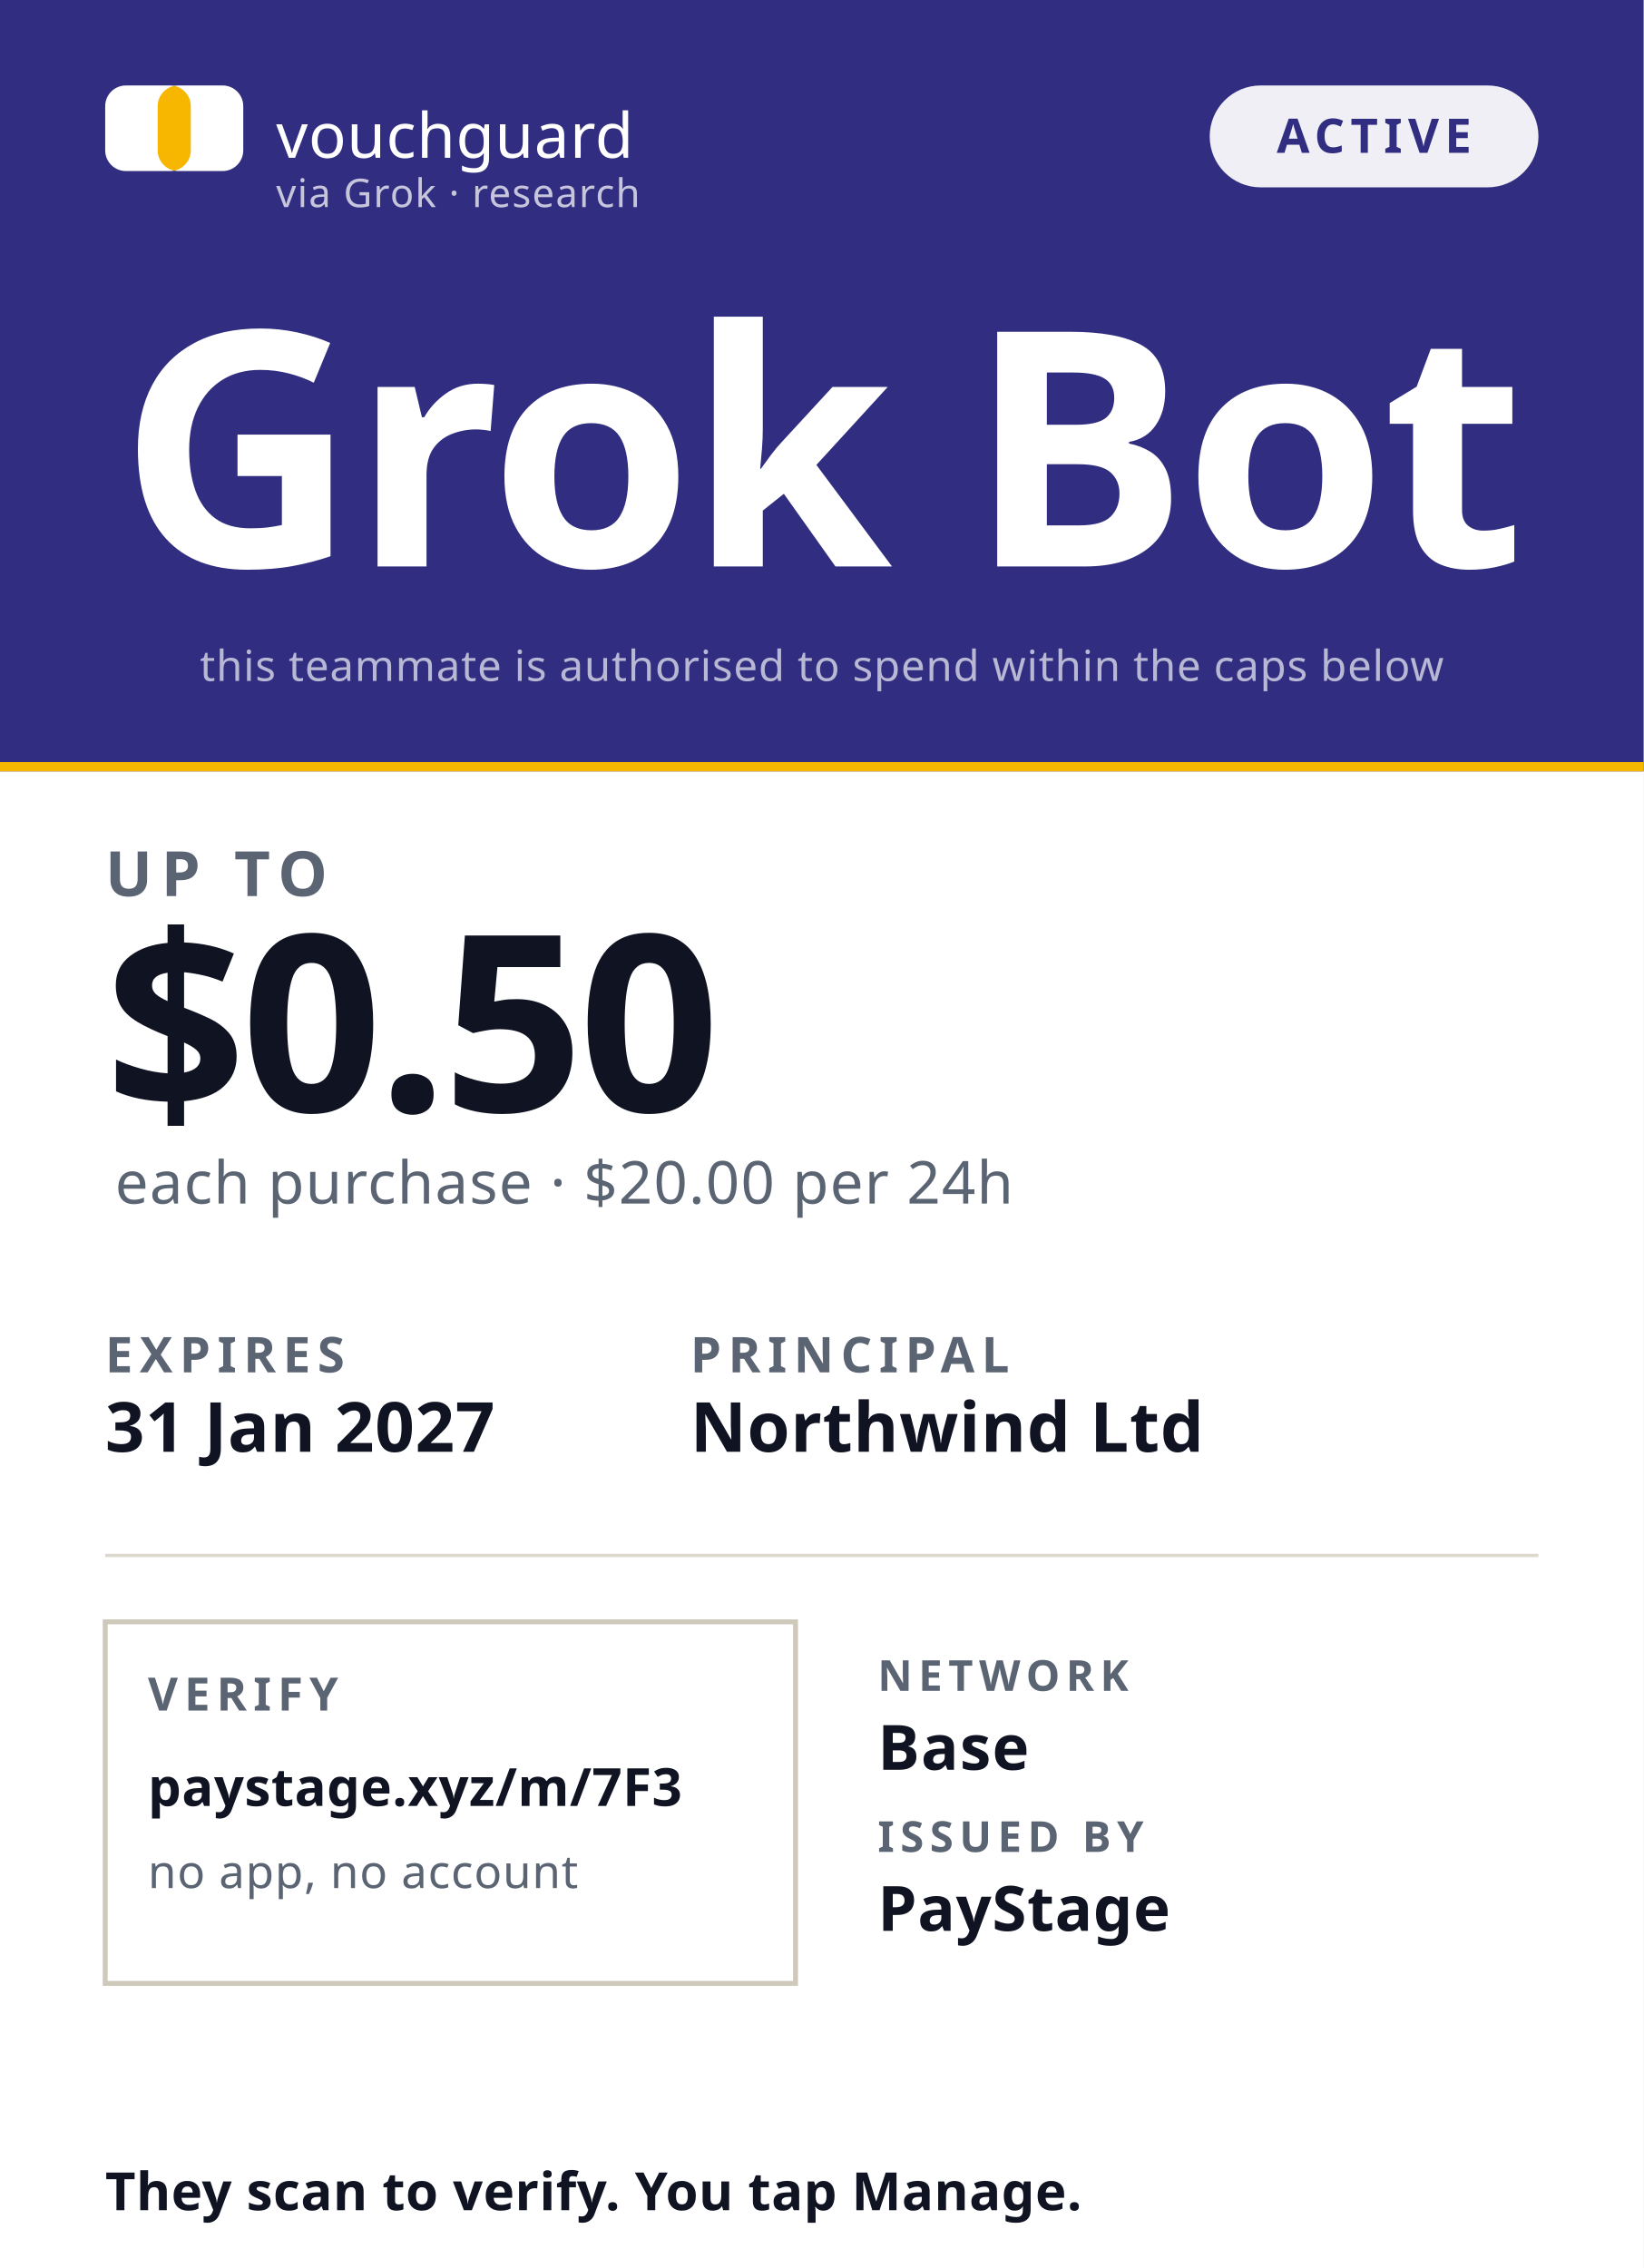
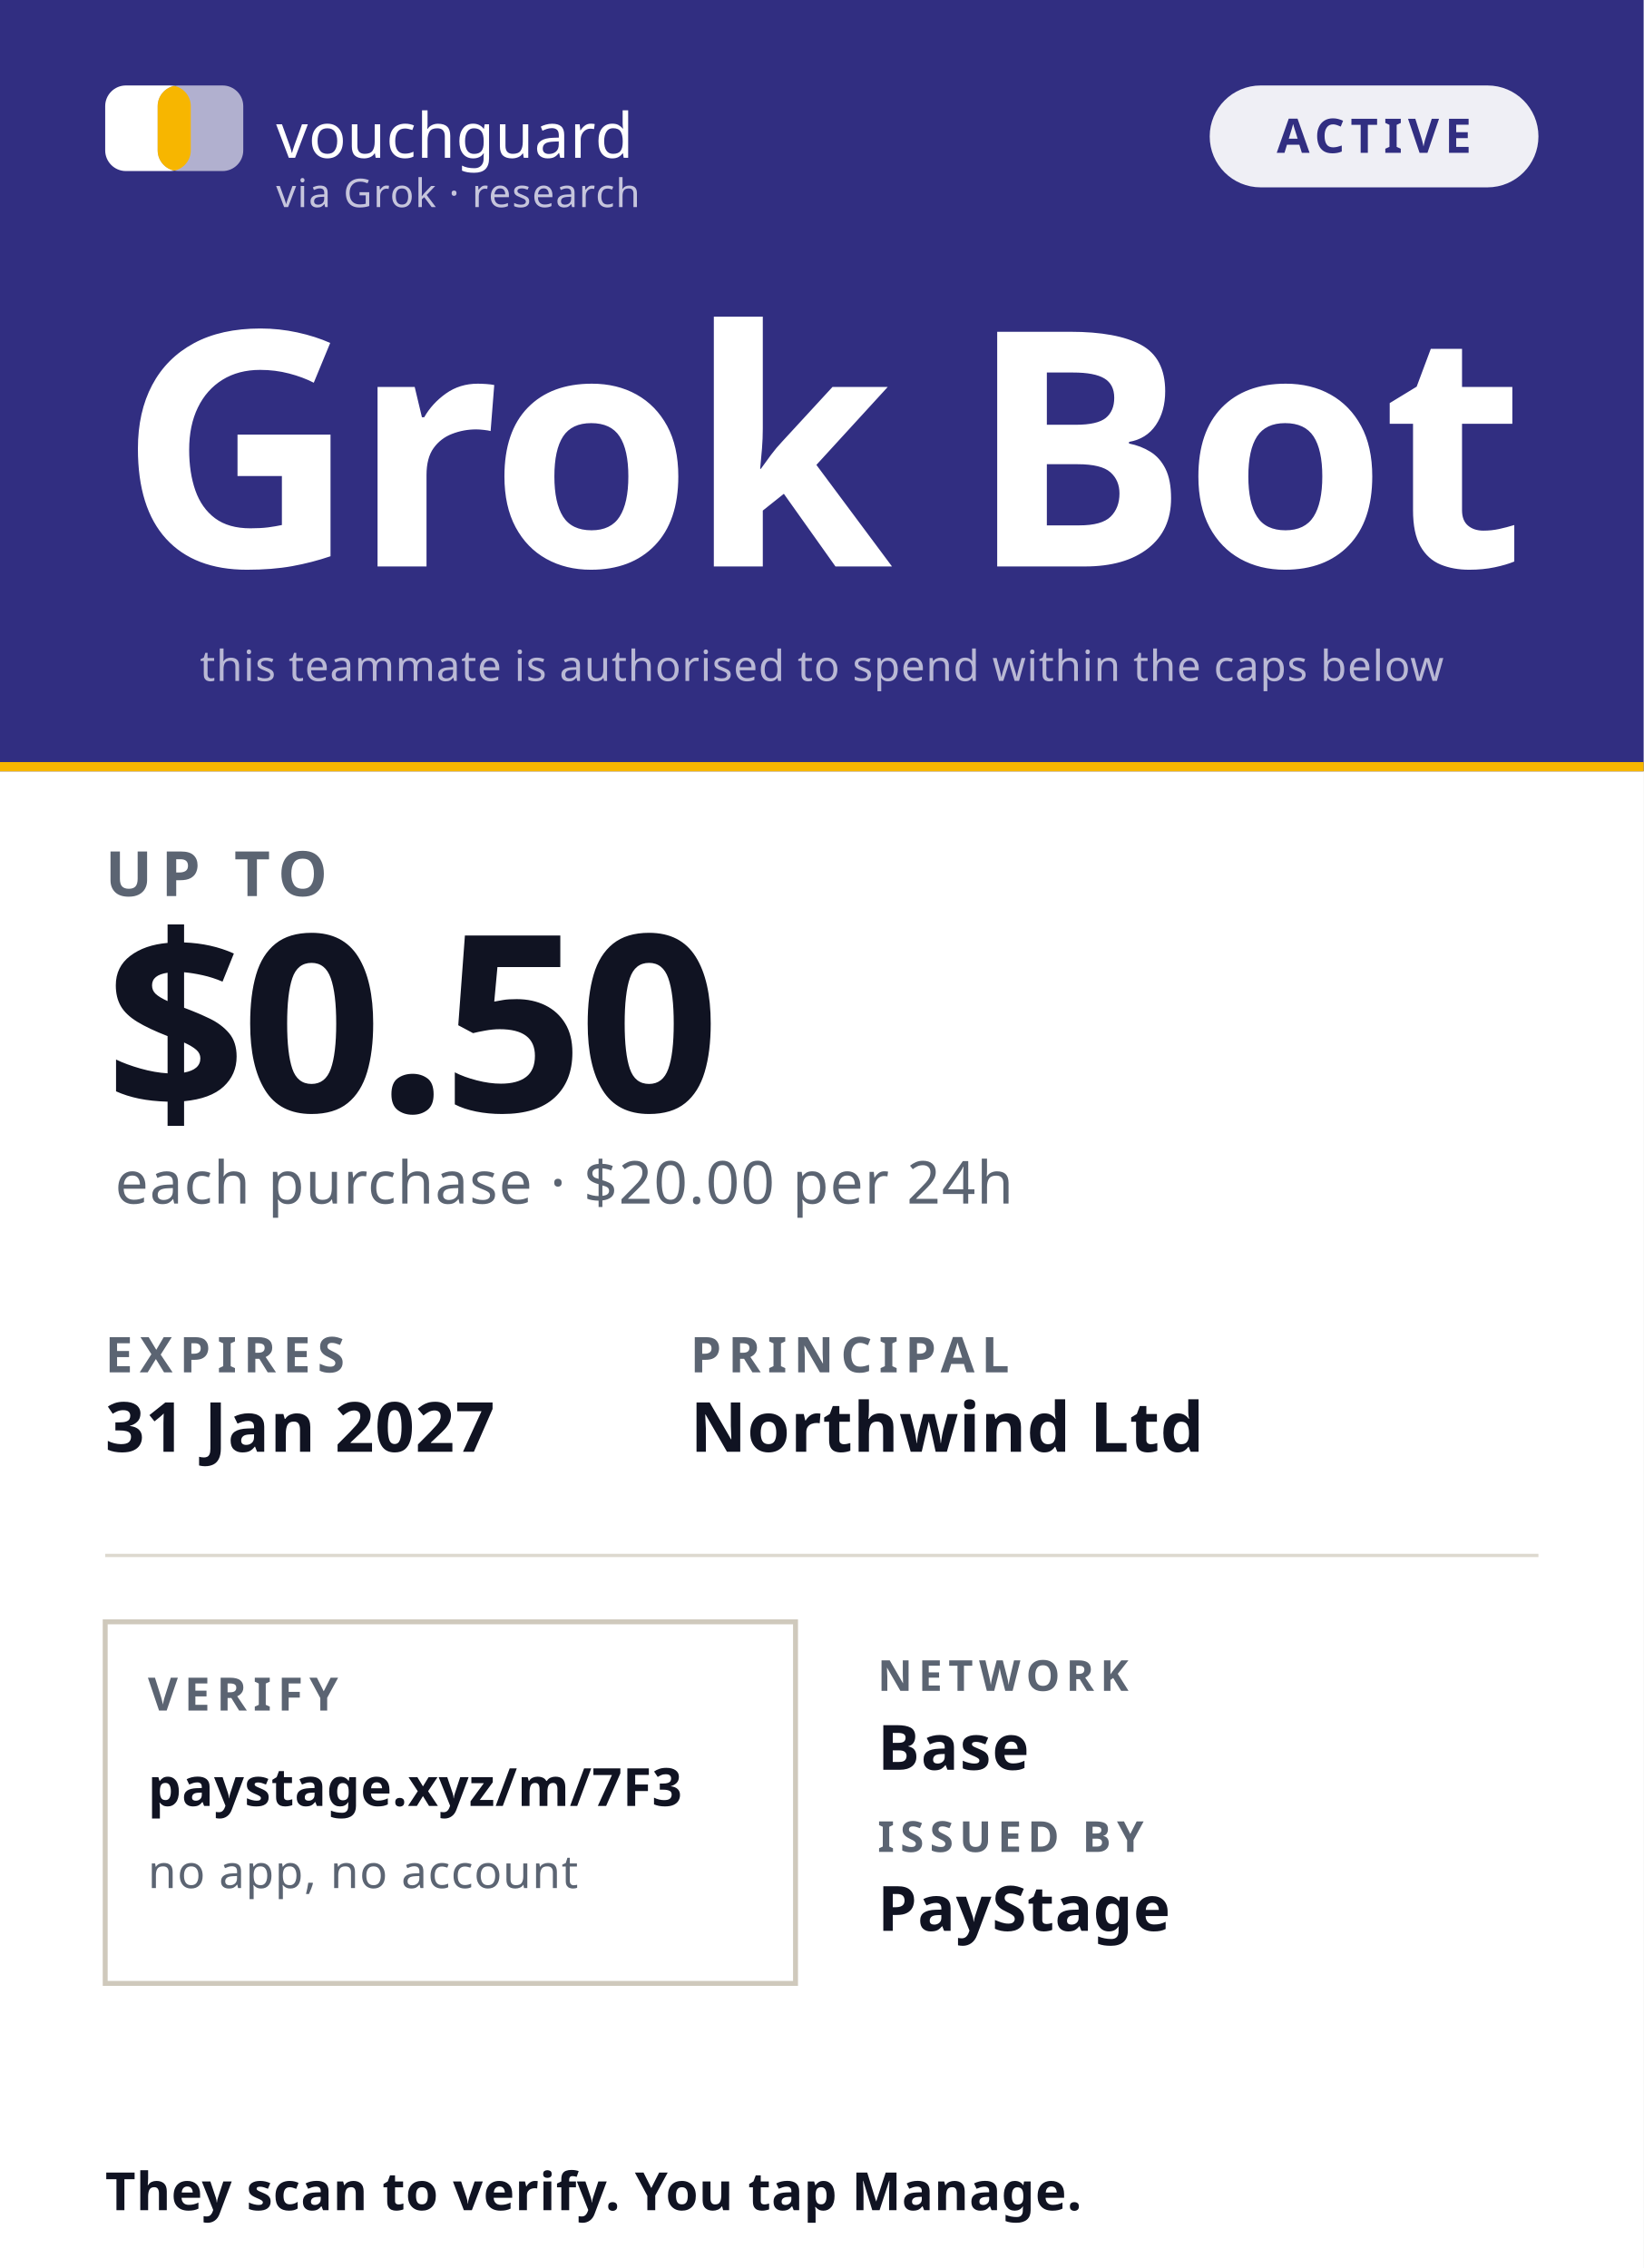
<svg xmlns="http://www.w3.org/2000/svg" width="750" height="1035" viewBox="0 0 750 1035">
  <rect width="750" height="1035" fill="#FFFFFF" />
  <rect x="0" y="0" width="750" height="352" fill="#312E81" />
  <rect x="0" y="347.776" width="750" height="4.224" fill="#F7B600" />
  <g transform="translate(48 39) scale(0.63)">
    <defs>
      <clipPath id="venn-48-39-63-a">
        <rect x="0" y="0" width="62" height="62" rx="15" />
      </clipPath>
    </defs>
    <rect data-plate="A" x="0" y="0" width="62" height="62" rx="15" fill="#FFFFFF" />
-     <rect data-plate="B" x="38" y="0" width="62" height="62" rx="15" fill="#FFFFFF" />
+     <rect data-plate="B" data-surface="#312E81" x="38" y="0" width="62" height="62" rx="15" fill="#b1b0cf" />
    <g clip-path="url(#venn-48-39-63-a)">
      <rect data-lens="1" x="38" y="0" width="62" height="62" rx="15" fill="#F7B600" />
    </g>
  </g>
  <text x="126" y="72" font-family="Noto Sans, -apple-system, Helvetica Neue, Arial, sans-serif" font-size="28.5" font-weight="500" letter-spacing="0.01em" text-anchor="start" fill="#FFFFFF">vouchguard</text>
  <text x="126" y="94.5" font-family="Noto Sans, -apple-system, Helvetica Neue, Arial, sans-serif" font-size="18" font-weight="500" letter-spacing="0.03em" text-anchor="start" fill="rgba(255,255,255,0.72)">via Grok · research</text>
  <rect x="552" y="39" width="150" height="46.5" rx="23.25" fill="rgba(255,255,255,0.92)" />
  <text x="627" y="69.75" font-family="Noto Sans, -apple-system, Helvetica Neue, Arial, sans-serif" font-size="21.75" font-weight="700" letter-spacing="0.12em" text-anchor="middle" fill="#312E81">ACTIVE</text>
  <text x="375" y="258.5" font-family="Noto Sans, -apple-system, Helvetica Neue, Arial, sans-serif" font-size="150" font-weight="600" letter-spacing="-0.015em" text-anchor="middle" fill="#FFFFFF">Grok Bot</text>
  <text x="375" y="310.75" font-family="Noto Sans, -apple-system, Helvetica Neue, Arial, sans-serif" font-size="19.5" font-weight="500" letter-spacing="0.02em" text-anchor="middle" fill="rgba(255,255,255,0.66)">this teammate is authorised to spend within the caps below</text>
  <text x="48" y="408.925" font-family="Noto Sans, -apple-system, Helvetica Neue, Arial, sans-serif" font-size="28.5" font-weight="650" letter-spacing="0.14em" text-anchor="start" fill="#5B6472">UP TO</text>
  <text x="48" y="507.25" font-family="Noto Sans, -apple-system, Helvetica Neue, Arial, sans-serif" font-size="112.5" font-weight="700" letter-spacing="-0.02em" text-anchor="start" fill="#101322">$0.50</text>
  <text x="52.5" y="549.25" font-family="Noto Sans, -apple-system, Helvetica Neue, Arial, sans-serif" font-size="27" font-weight="500" letter-spacing="0.02em" text-anchor="start" fill="#5B6472">each purchase · $20.00 per 24h</text>
  <text x="48" y="626.275" font-family="Noto Sans, -apple-system, Helvetica Neue, Arial, sans-serif" font-size="22.5" font-weight="650" letter-spacing="0.14em" text-anchor="start" fill="#5B6472">EXPIRES</text>
  <text x="48" y="662.5" font-family="Noto Sans, -apple-system, Helvetica Neue, Arial, sans-serif" font-size="31.5" font-weight="600" letter-spacing="0.01em" text-anchor="start" fill="#101322">31 Jan 2027</text>
  <text x="315" y="626.275" font-family="Noto Sans, -apple-system, Helvetica Neue, Arial, sans-serif" font-size="22.5" font-weight="650" letter-spacing="0.14em" text-anchor="start" fill="#5B6472">PRINCIPAL</text>
  <text x="315" y="662.5" font-family="Noto Sans, -apple-system, Helvetica Neue, Arial, sans-serif" font-size="31.5" font-weight="600" letter-spacing="0.01em" text-anchor="start" fill="#101322">Northwind Ltd</text>
  <rect x="48" y="709.075" width="654" height="1.5" fill="#DDD9CF" />
  <rect x="48" y="740.125" width="315" height="165" fill="none" stroke="#CFC9BC" stroke-width="2.25" />
  <text x="67.5" y="780.625" font-family="Noto Sans, -apple-system, Helvetica Neue, Arial, sans-serif" font-size="21" font-weight="650" letter-spacing="0.14em" text-anchor="start" fill="#5B6472">VERIFY</text>
  <text x="67.5" y="824.125" font-family="Noto Sans, -apple-system, Helvetica Neue, Arial, sans-serif" font-size="24" font-weight="600" letter-spacing="0.01em" text-anchor="start" fill="#101322">paystage.xyz/m/7F3</text>
  <text x="67.5" y="861.625" font-family="Noto Sans, -apple-system, Helvetica Neue, Arial, sans-serif" font-size="21" font-weight="500" letter-spacing="0.02em" text-anchor="start" fill="#5B6472">no app, no account</text>
  <text x="400.5" y="771.625" font-family="Noto Sans, -apple-system, Helvetica Neue, Arial, sans-serif" font-size="19.5" font-weight="650" letter-spacing="0.14em" text-anchor="start" fill="#5B6472">NETWORK</text>
  <text x="400.5" y="807.625" font-family="Noto Sans, -apple-system, Helvetica Neue, Arial, sans-serif" font-size="28.5" font-weight="600" letter-spacing="0.02em" text-anchor="start" fill="#101322">Base</text>
  <text x="400.5" y="845.125" font-family="Noto Sans, -apple-system, Helvetica Neue, Arial, sans-serif" font-size="19.5" font-weight="650" letter-spacing="0.14em" text-anchor="start" fill="#5B6472">ISSUED BY</text>
  <text x="400.5" y="881.125" font-family="Noto Sans, -apple-system, Helvetica Neue, Arial, sans-serif" font-size="28.5" font-weight="600" letter-spacing="0.01em" text-anchor="start" fill="#101322">PayStage</text>
  <text x="48" y="1008.6" font-family="Noto Sans, -apple-system, Helvetica Neue, Arial, sans-serif" font-size="24" font-weight="600" letter-spacing="0.01em" text-anchor="start" fill="#101322">They scan to verify. You tap Manage.</text>
</svg>
